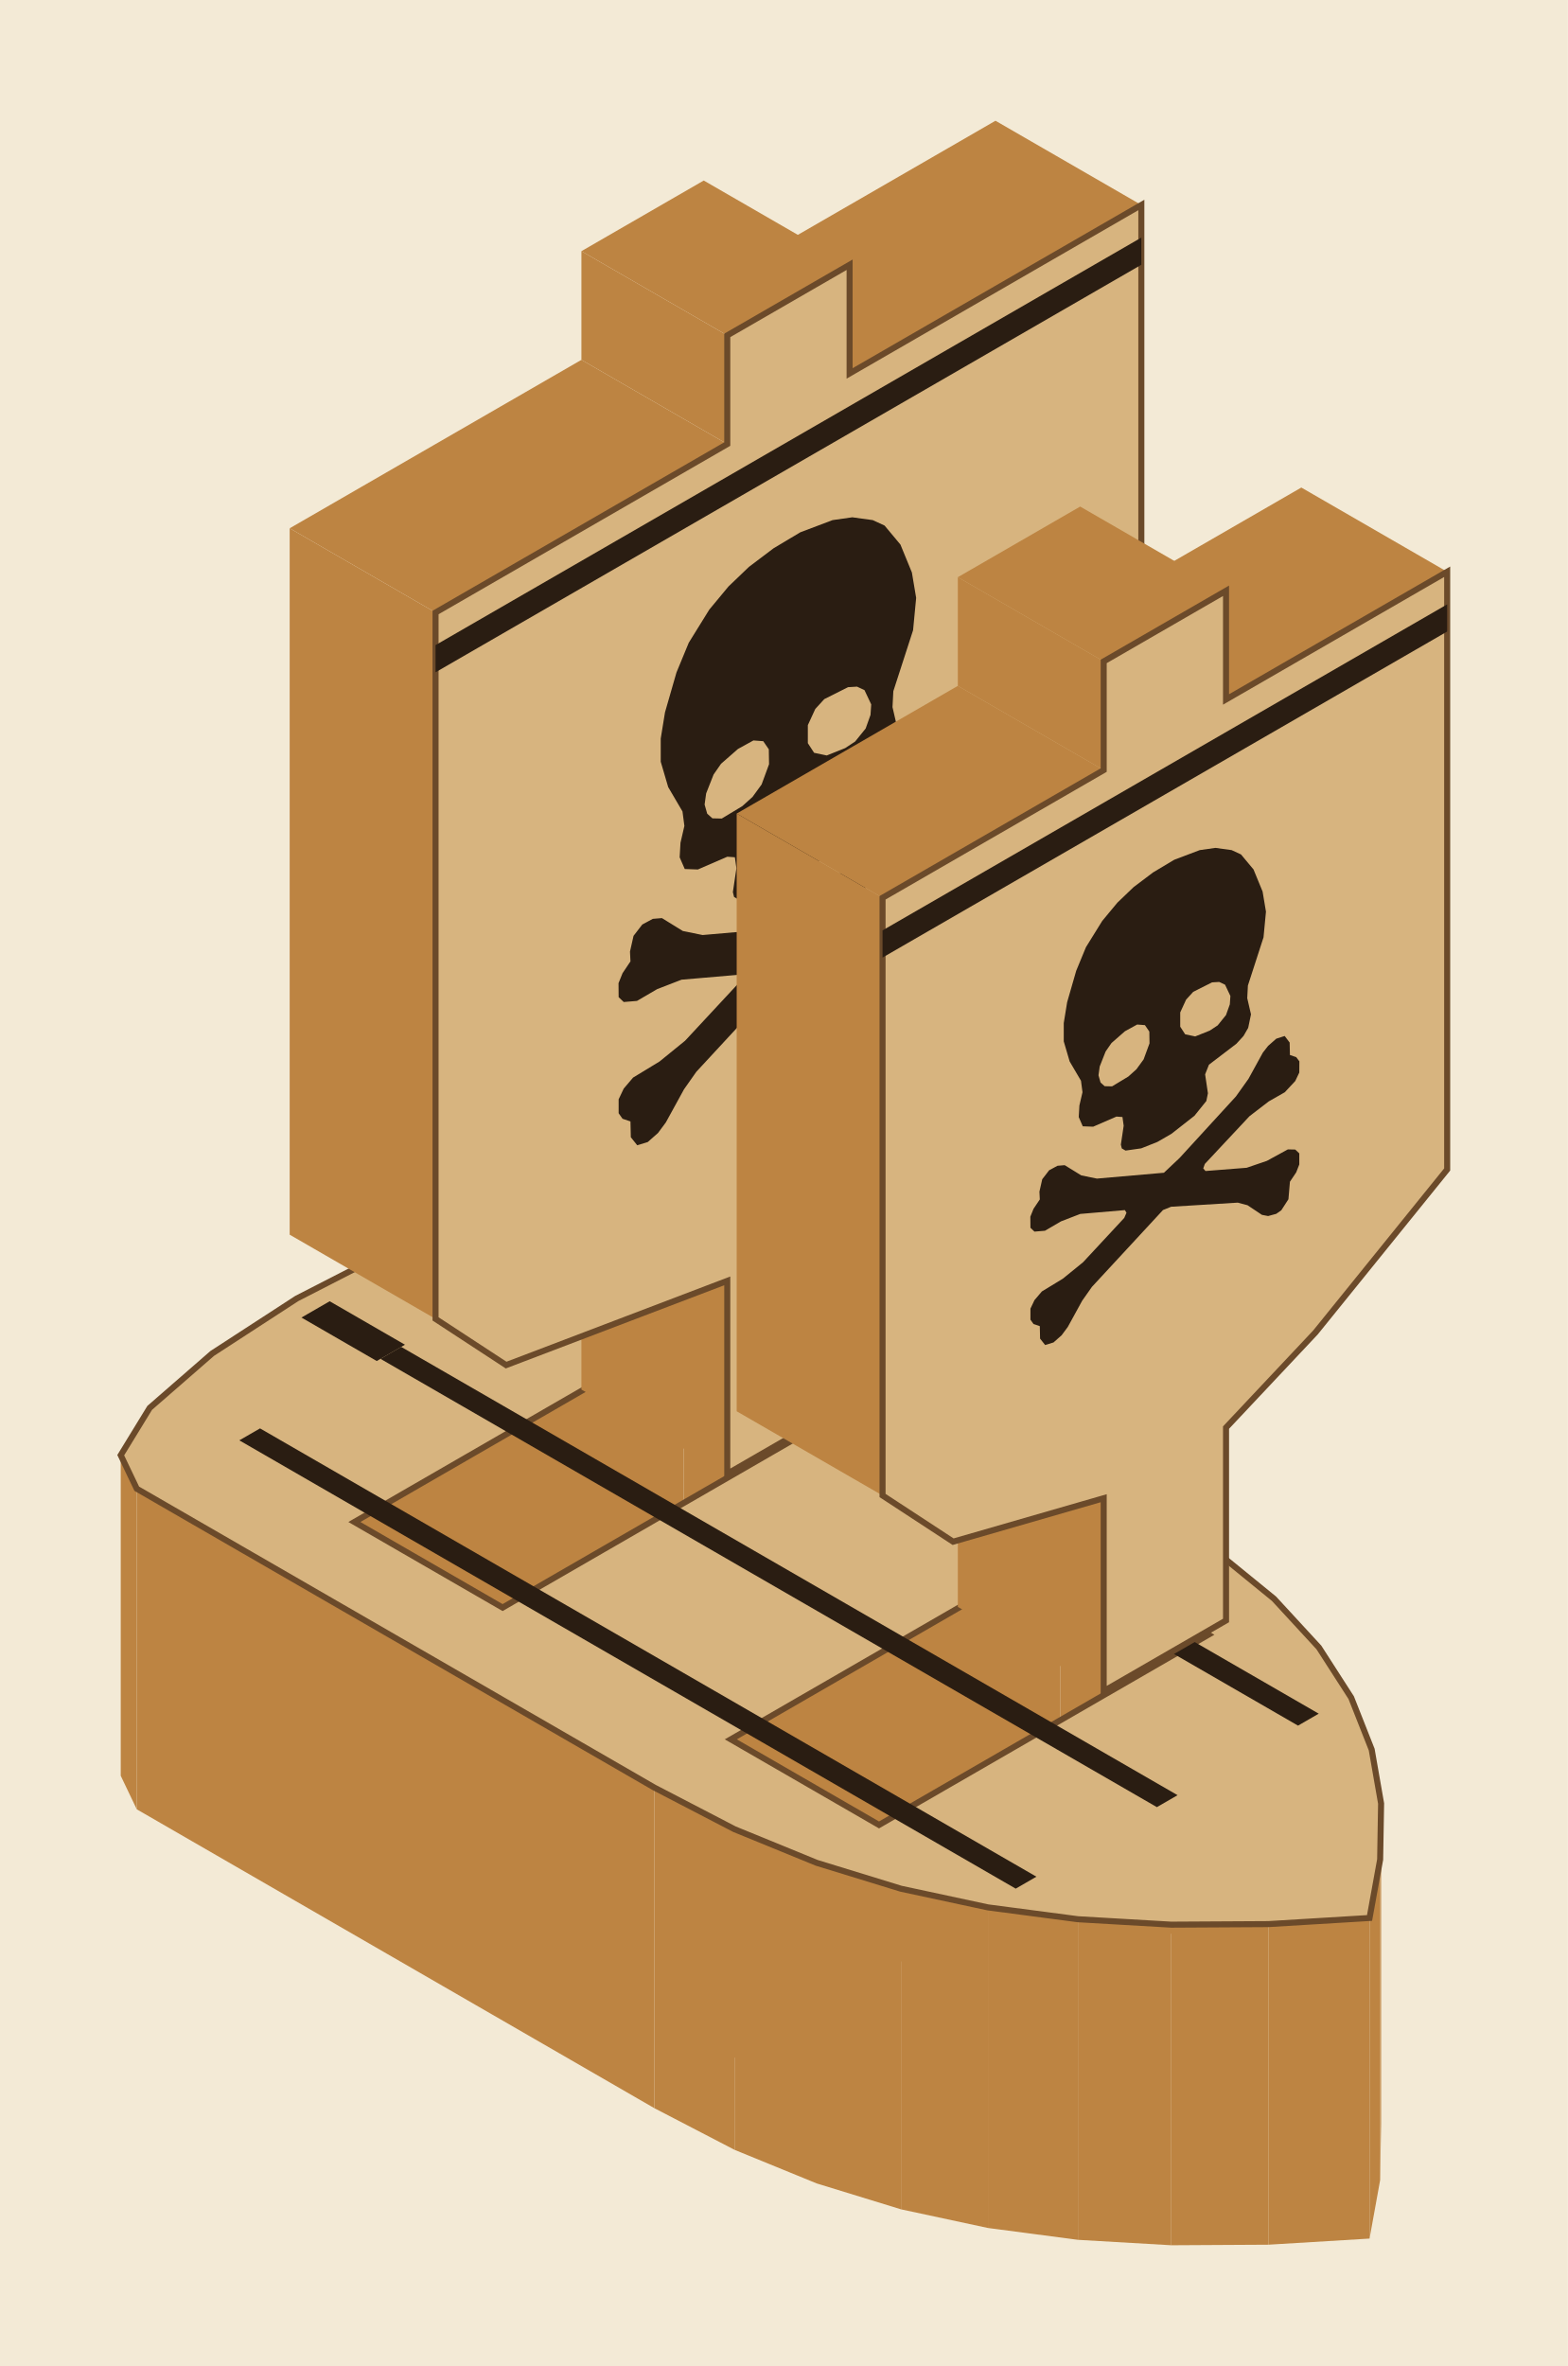
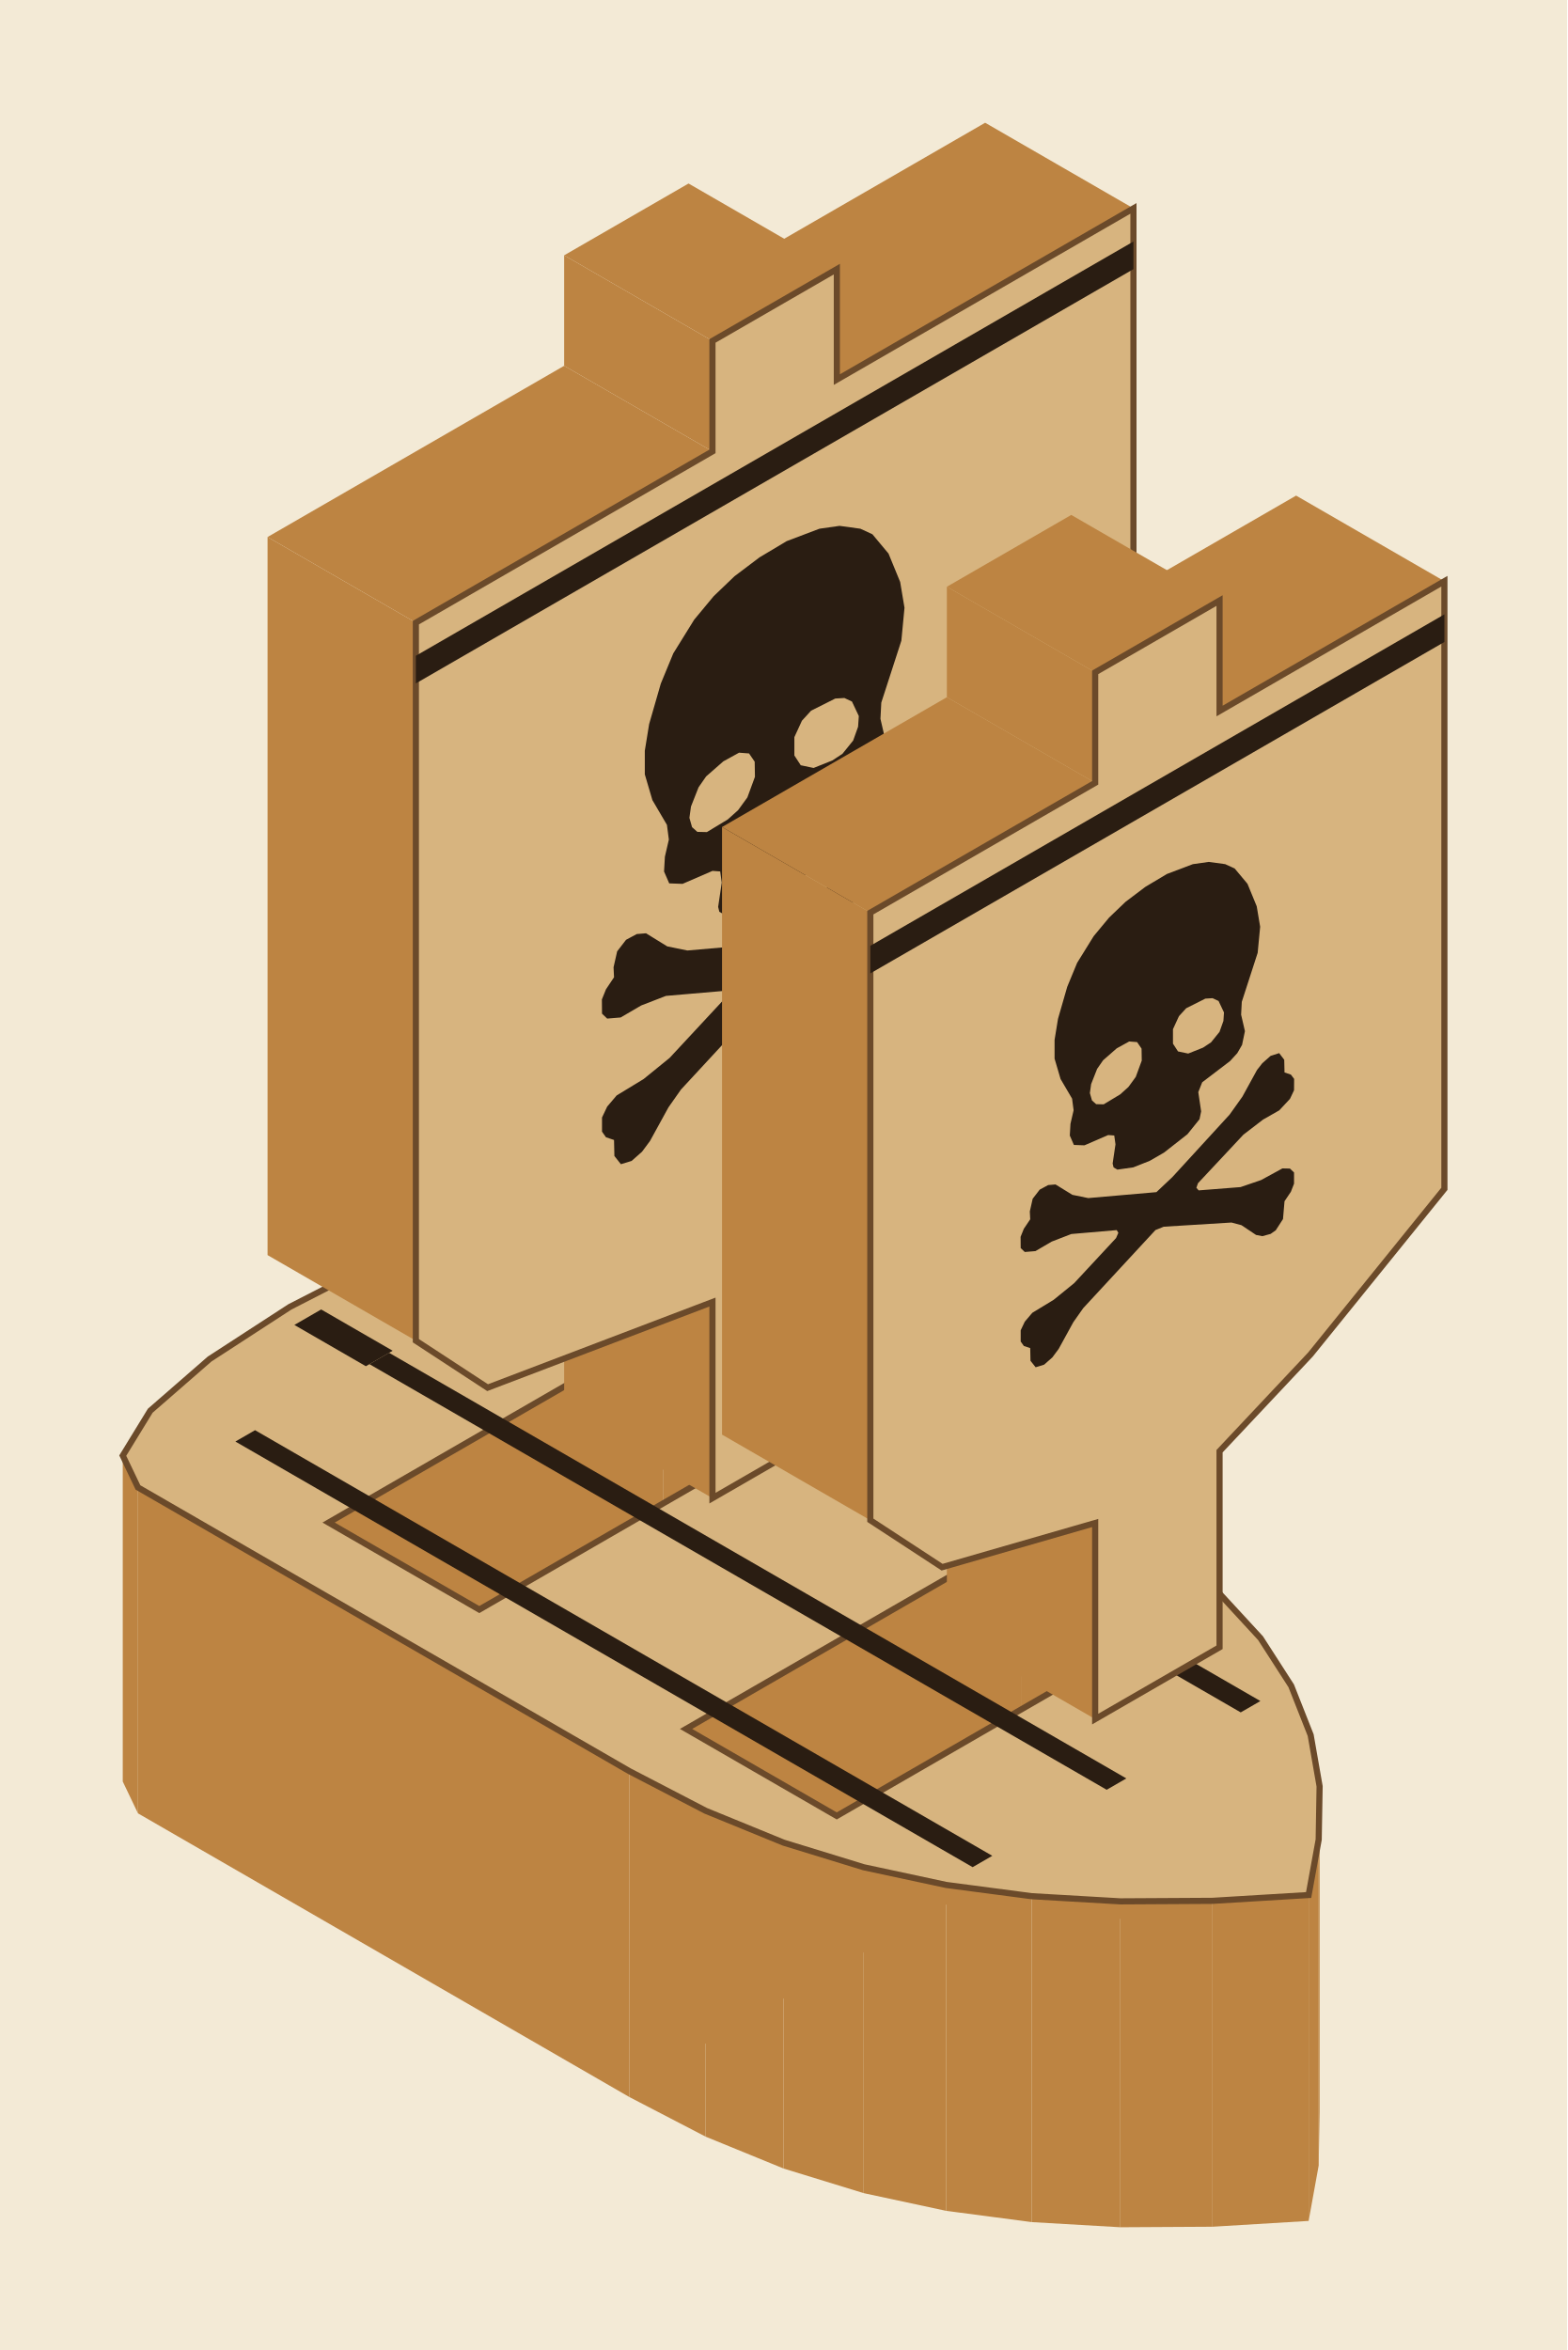
- <svg xmlns="http://www.w3.org/2000/svg" width="259.724" height="391.88" viewBox="0 0 259.724 391.88">
-   <rect width="259.724" height="391.88" fill="#f3ead6" />
-   <path d="M20 241.02L22.655 246.575L22.655 299.675L20 294.12Z" fill="hsl(32,48%,50%)" />
-   <path d="M22.655 246.575L108.391 296.075L108.391 349.175L22.655 299.675Z" fill="hsl(32,48%,50%)" />
-   <path d="M108.391 296.075L121.679 302.976L121.679 356.076L108.391 349.175Z" fill="hsl(32,48%,50%)" />
-   <path d="M121.679 302.976L135.277 308.537L135.277 361.637L121.679 356.076Z" fill="hsl(32,48%,50%)" />
-   <path d="M135.277 308.537L149.247 312.829L149.247 365.929L135.277 361.637Z" fill="hsl(32,48%,50%)" />
-   <path d="M149.247 312.829L163.653 315.92L163.653 369.02L149.247 365.929Z" fill="hsl(32,48%,50%)" />
-   <path d="M163.653 315.92L178.555 317.881L178.555 370.981L163.653 369.02Z" fill="hsl(32,48%,50%)" />
-   <path d="M178.555 317.881L194.016 318.78L194.016 371.88L178.555 370.981Z" fill="hsl(32,48%,50%)" />
-   <path d="M194.016 318.78L210.098 318.689L210.098 371.789L194.016 371.88Z" fill="hsl(32,48%,50%)" />
-   <path d="M210.098 318.689L226.864 317.675L226.864 370.775L210.098 371.789Z" fill="hsl(32,48%,50%)" />
-   <path d="M226.864 317.675L228.619 307.995L228.619 361.095L226.864 370.775Z" fill="hsl(32,48%,50%)" />
-   <path d="M228.619 307.995L228.778 298.71L228.778 351.81L228.619 361.095Z" fill="hsl(32,48%,50%)" />
-   <path d="M113.263 220.587L137.815 234.763L137.815 287.862L113.263 273.688Z" fill="hsl(32,48%,50%)" />
-   <path d="M58.703 252.087L113.263 220.587L113.263 273.688L58.703 305.188Z" fill="hsl(32,48%,50%)" />
-   <path d="M175.617 256.587L200.168 270.763L200.168 323.862L175.617 309.688Z" fill="hsl(32,48%,50%)" />
-   <path d="M121.057 288.088L175.617 256.587L175.617 309.688L121.057 341.188Z" fill="hsl(32,48%,50%)" />
-   <path d="M103.715 199.775L94.094 198.242L80.527 201.013L64.914 206.989L49.155 215.075L35.15 224.173L24.798 233.187L20 241.02L22.655 246.575L108.391 296.075L121.679 302.976L135.277 308.537L149.247 312.829L163.653 315.92L178.555 317.881L194.016 318.78L210.098 318.689L226.864 317.675L228.619 307.995L228.778 298.71L227.22 289.784L223.824 281.18L218.47 272.863L211.037 264.797L201.404 256.946L189.451 249.275L103.715 199.775ZM113.263 220.587L137.815 234.763L83.255 266.263L58.703 252.087ZM175.617 256.587L200.168 270.763L145.609 302.263L121.057 288.088Z" fill="hsl(36,52%,67%)" fill-rule="evenodd" stroke="#6b4a2a" stroke-width="1" />
-   <path d="M89.841 209.585L218.446 283.835L215.016 285.815L86.412 211.565Z" fill="#2a1d12" fill-rule="nonzero" />
-   <path d="M66.458 223.085L195.063 297.335L191.634 299.315L63.029 225.065Z" fill="#2a1d12" fill-rule="nonzero" />
-   <path d="M43.076 236.585L171.681 310.835L168.251 312.815L39.646 238.565Z" fill="#2a1d12" fill-rule="nonzero" />
-   <path d="M54.611 215.525L67.082 222.725L62.405 225.425L49.935 218.225Z" fill="#2a1d12" fill-rule="nonzero" />
-   <path d="M120.472 73.55L72.148 101.45L47.986 87.5L96.31 59.6Z" fill="hsl(32,48%,50%)" />
-   <path d="M72.148 101.45L72.148 218.45L47.986 204.5L47.986 87.5Z" fill="hsl(32,48%,50%)" />
-   <path d="M120.472 212.15L120.472 244.1L96.31 230.15L96.31 198.2Z" fill="hsl(32,48%,50%)" />
-   <path d="M189.062 33.95L140.737 61.85L116.575 47.9L164.9 20Z" fill="hsl(32,48%,50%)" />
-   <path d="M140.737 43.85L120.472 55.55L96.31 41.6L116.575 29.9Z" fill="hsl(32,48%,50%)" />
-   <path d="M120.472 55.55L120.472 73.55L96.31 59.6L96.31 41.6Z" fill="hsl(32,48%,50%)" />
-   <path d="M120.472 73.55L72.148 101.45L72.148 218.45L83.84 226.1L120.472 212.15L120.472 244.1L140.737 232.4L140.737 200.45L167.238 177.95L189.062 150.95L189.062 33.95L140.737 61.85L140.737 43.85L120.472 55.55Z" fill="hsl(36,52%,67%)" fill-rule="evenodd" stroke="#6b4a2a" stroke-width="1" />
-   <path d="M72.148 106.85L189.062 39.35L189.062 43.85L72.148 111.35Z" fill="#2a1d12" fill-rule="nonzero" />
-   <path d="M128.137 90.815L132.564 88.169L137.911 86.145L141.182 85.681L144.571 86.145L146.53 87.05L149.154 90.193L151.054 94.819L151.76 99.026L151.25 104.386L147.979 114.485L147.842 117.12L148.626 120.513L148.038 123.34L147.059 125.036L145.57 126.665L139.831 131.041L139.028 133.065L139.615 137.024L139.282 138.641L136.795 141.728L131.976 145.505L129.038 147.202L125.649 148.547L122.378 149.011L121.595 148.559L121.399 147.767L121.986 143.809L121.732 141.988L120.478 141.898L115.601 144.012L113.427 143.933L112.584 141.999L112.722 139.591L113.368 136.797L113.054 134.4L110.684 130.363L109.45 126.167L109.45 122.322L110.156 117.979L112.056 111.386L114.093 106.456L117.501 100.959L120.674 97.137L124.063 93.891ZM122.241 124.052L119.44 126.506L118.206 128.282L116.972 131.414L116.717 133.258L117.148 134.773L118.01 135.542L119.558 135.576L122.966 133.518L124.65 132.002L126.159 129.933L127.393 126.574L127.353 124.109L126.433 122.763L124.807 122.639ZM136.54 115.797L135.051 117.425L133.817 120.105L133.817 123.091L134.855 124.686L136.951 125.127L140.007 123.905L141.652 122.82L143.396 120.66L144.199 118.409L144.316 116.668L143.2 114.304L141.966 113.727L140.477 113.818ZM106.395 153.127L108.138 152.189L109.646 152.064L113.113 154.202L116.384 154.869L130.409 153.648L133.68 150.56L145.472 137.691L148.097 134.004L151.113 128.508L152.21 127.106L153.914 125.602L155.677 125.036L156.715 126.405L156.774 129.017L158.086 129.458L158.752 130.34L158.733 132.681L157.89 134.456L155.697 136.809L152.347 138.72L148.312 141.819L138.969 151.804L138.636 152.743L139.106 153.286L147.725 152.607L151.955 151.16L156.343 148.762L157.89 148.796L158.733 149.599L158.733 151.906L158.086 153.568L156.774 155.525L156.461 159.189L154.972 161.496L153.914 162.242L152.21 162.706L150.917 162.457L147.901 160.444L145.864 159.901L131.917 160.761L130.213 161.451L115.346 177.521L113.309 180.416L110.293 185.912L109 187.654L107.296 189.158L105.552 189.689L104.495 188.355L104.436 185.742L103.124 185.301L102.477 184.385L102.477 182.078L103.319 180.303L104.867 178.482L109.255 175.813L113.485 172.375L122.104 163.102L122.574 162.016L122.241 161.462L112.898 162.265L108.863 163.826L105.513 165.782L103.319 165.963L102.477 165.16L102.458 162.842L103.124 161.191L104.436 159.234L104.358 157.606L104.945 155.005Z" fill="#2a1d12" fill-rule="nonzero" />
-   <path d="M182.826 127.55L146.193 148.7L122.031 134.75L158.664 113.6Z" fill="hsl(32,48%,50%)" />
-   <path d="M146.193 148.7L146.193 247.7L122.031 233.75L122.031 134.75Z" fill="hsl(32,48%,50%)" />
-   <path d="M182.826 248.15L182.826 280.1L158.664 266.15L158.664 234.2Z" fill="hsl(32,48%,50%)" />
-   <path d="M239.724 94.7L203.091 115.85L178.929 101.9L215.562 80.75Z" fill="hsl(32,48%,50%)" />
-   <path d="M203.091 97.85L182.826 109.55L158.664 95.6L178.929 83.9Z" fill="hsl(32,48%,50%)" />
-   <path d="M182.826 109.55L182.826 127.55L158.664 113.6L158.664 95.6Z" fill="hsl(32,48%,50%)" />
-   <path d="M182.826 127.55L146.193 148.7L146.193 247.7L157.885 255.35L182.826 248.15L182.826 280.1L203.091 268.4L203.091 236.45L217.9 220.7L239.724 193.7L239.724 94.7L203.091 115.85L203.091 97.85L182.826 109.55Z" fill="hsl(36,52%,67%)" fill-rule="evenodd" stroke="#6b4a2a" stroke-width="1" />
-   <path d="M146.193 154.1L239.724 100.1L239.724 104.6L146.193 158.6Z" fill="#2a1d12" fill-rule="nonzero" />
-   <path d="M191.005 144.5L194.509 142.405L198.743 140.802L201.332 140.435L204.015 140.802L205.566 141.518L207.644 144.007L209.148 147.669L209.706 150.999L209.303 155.243L206.713 163.238L206.605 165.324L207.225 168.01L206.76 170.248L205.985 171.591L204.806 172.88L200.263 176.345L199.627 177.948L200.092 181.081L199.828 182.361L197.859 184.806L194.044 187.796L191.718 189.139L189.036 190.204L186.446 190.571L185.826 190.213L185.671 189.586L186.136 186.453L185.934 185.011L184.942 184.94L181.081 186.614L179.359 186.551L178.693 185.02L178.801 183.113L179.313 180.902L179.065 179.004L177.188 175.808L176.211 172.486L176.211 169.442L176.77 166.005L178.274 160.785L179.887 156.882L182.585 152.53L185.097 149.504L187.78 146.935ZM186.337 170.812L184.12 172.755L183.143 174.161L182.166 176.641L181.964 178.1L182.306 179.3L182.988 179.908L184.213 179.935L186.911 178.306L188.245 177.106L189.439 175.468L190.416 172.809L190.385 170.857L189.656 169.792L188.369 169.693ZM197.657 164.277L196.479 165.566L195.502 167.688L195.502 170.051L196.324 171.314L197.983 171.663L200.402 170.696L201.705 169.836L203.085 168.126L203.721 166.345L203.814 164.966L202.93 163.095L201.953 162.638L200.774 162.71ZM173.792 193.83L175.172 193.087L176.366 192.988L179.111 194.681L181.701 195.209L192.804 194.242L195.393 191.798L204.728 181.609L206.806 178.691L209.194 174.34L210.063 173.229L211.412 172.039L212.808 171.591L213.629 172.674L213.676 174.743L214.715 175.092L215.242 175.79L215.227 177.643L214.56 179.049L212.823 180.911L210.171 182.424L206.977 184.877L199.58 192.783L199.317 193.526L199.689 193.955L206.512 193.418L209.861 192.272L213.335 190.374L214.56 190.401L215.227 191.037L215.227 192.863L214.715 194.179L213.676 195.728L213.428 198.629L212.249 200.455L211.412 201.046L210.063 201.413L209.039 201.216L206.651 199.623L205.039 199.193L193.998 199.873L192.649 200.419L180.879 213.141L179.266 215.433L176.878 219.784L175.855 221.163L174.506 222.354L173.126 222.775L172.288 221.718L172.242 219.65L171.203 219.301L170.691 218.576L170.691 216.749L171.358 215.344L172.583 213.902L176.056 211.79L179.406 209.068L186.229 201.726L186.601 200.867L186.337 200.428L178.941 201.064L175.746 202.299L173.095 203.848L171.358 203.992L170.691 203.356L170.675 201.521L171.203 200.213L172.242 198.665L172.18 197.375L172.645 195.316Z" fill="#2a1d12" fill-rule="nonzero" />
+ <svg xmlns="http://www.w3.org/2000/svg" width="255.331" height="382.897" viewBox="0 0 255.331 382.897">
+   <rect width="255.331" height="382.897" fill="#f3ead6" />
+   <path d="M20 237.17L22.48 242.358L22.48 295.458L20 290.27Z" fill="hsl(32,48%,50%)" />
+   <path d="M22.48 242.358L102.558 288.591L102.558 341.691L22.48 295.458Z" fill="hsl(32,48%,50%)" />
+   <path d="M102.558 288.591L114.968 295.036L114.968 348.136L102.558 341.691Z" fill="hsl(32,48%,50%)" />
+   <path d="M114.968 295.036L127.668 300.23L127.668 353.33L114.968 348.136Z" fill="hsl(32,48%,50%)" />
+   <path d="M127.668 300.23L140.717 304.239L140.717 357.339L127.668 353.33Z" fill="hsl(32,48%,50%)" />
+   <path d="M140.717 304.239L154.171 307.126L154.171 360.226L140.717 357.339Z" fill="hsl(32,48%,50%)" />
+   <path d="M154.171 307.126L168.09 308.957L168.09 362.057L154.171 360.226Z" fill="hsl(32,48%,50%)" />
+   <path d="M168.09 308.957L182.531 309.797L182.531 362.897L168.09 362.057Z" fill="hsl(32,48%,50%)" />
+   <path d="M182.531 309.797L197.552 309.712L197.552 362.812L182.531 362.897Z" fill="hsl(32,48%,50%)" />
+   <path d="M197.552 309.712L213.211 308.765L213.211 361.865L197.552 362.812Z" fill="hsl(32,48%,50%)" />
+   <path d="M213.211 308.765L214.85 299.724L214.85 352.824L213.211 361.865Z" fill="hsl(32,48%,50%)" />
+   <path d="M214.85 299.724L214.999 291.052L214.999 344.152L214.85 352.824Z" fill="hsl(32,48%,50%)" />
+   <path d="M108.098 216.578L132.65 230.753L132.65 283.853L108.098 269.678Z" fill="hsl(32,48%,50%)" />
+   <path d="M53.538 248.078L108.098 216.578L108.098 269.678L53.538 301.178Z" fill="hsl(32,48%,50%)" />
+   <path d="M166.336 250.202L190.888 264.377L190.888 317.477L166.336 303.302Z" fill="hsl(32,48%,50%)" />
+   <path d="M111.777 281.702L166.336 250.202L166.336 303.302L111.777 334.802Z" fill="hsl(32,48%,50%)" />
+   <path d="M98.19 198.646L89.204 197.215L76.532 199.802L61.95 205.384L47.231 212.937L34.15 221.435L24.482 229.854L20 237.17L22.48 242.358L102.558 288.591L114.968 295.036L127.668 300.23L140.717 304.239L154.171 307.126L168.09 308.957L182.531 309.797L197.552 309.712L213.211 308.765L214.85 299.724L214.999 291.052L213.543 282.715L210.372 274.679L205.371 266.911L198.428 259.377L189.431 252.045L178.268 244.879L98.19 198.646ZM108.098 216.578L132.65 230.753L78.09 262.253L53.538 248.078ZM166.336 250.202L190.888 264.377L136.328 295.877L111.777 281.702Z" fill="hsl(36,52%,67%)" fill-rule="evenodd" stroke="#6b4a2a" stroke-width="1" />
+   <path d="M85.232 207.809L205.349 277.158L202.145 279.008L82.029 209.658Z" fill="#2a1d12" fill-rule="nonzero" />
+   <path d="M63.392 220.418L183.509 289.767L180.306 291.617L60.189 222.267Z" fill="#2a1d12" fill-rule="nonzero" />
+   <path d="M41.553 233.027L161.67 302.376L158.467 304.226L38.35 234.876Z" fill="#2a1d12" fill-rule="nonzero" />
+   <path d="M52.327 213.357L63.975 220.082L59.607 222.604L47.959 215.879Z" fill="#2a1d12" fill-rule="nonzero" />
+   <path d="M116.079 73.55L67.755 101.45L43.593 87.5L91.917 59.6Z" fill="hsl(32,48%,50%)" />
+   <path d="M67.755 101.45L67.755 218.45L43.593 204.5L43.593 87.5Z" fill="hsl(32,48%,50%)" />
+   <path d="M116.079 212.15L116.079 244.1L91.917 230.15L91.917 198.2Z" fill="hsl(32,48%,50%)" />
+   <path d="M184.668 33.95L136.344 61.85L112.182 47.9L160.506 20Z" fill="hsl(32,48%,50%)" />
+   <path d="M136.344 43.85L116.079 55.55L91.917 41.6L112.182 29.9Z" fill="hsl(32,48%,50%)" />
+   <path d="M116.079 55.55L116.079 73.55L91.917 59.6L91.917 41.6Z" fill="hsl(32,48%,50%)" />
+   <path d="M116.079 73.55L67.755 101.45L67.755 218.45L79.446 226.1L116.079 212.15L116.079 244.1L136.344 232.4L136.344 200.45L162.844 177.95L184.668 150.95L184.668 33.95L136.344 61.85L136.344 43.85L116.079 55.55Z" fill="hsl(36,52%,67%)" fill-rule="evenodd" stroke="#6b4a2a" stroke-width="1" />
+   <path d="M67.755 106.85L184.668 39.35L184.668 43.85L67.755 111.35Z" fill="#2a1d12" fill-rule="nonzero" />
+   <path d="M123.743 90.815L128.17 88.169L133.518 86.145L136.789 85.681L140.177 86.145L142.136 87.05L144.761 90.193L146.661 94.819L147.366 99.026L146.857 104.386L143.586 114.485L143.449 117.12L144.232 120.513L143.644 123.34L142.665 125.036L141.176 126.665L135.437 131.041L134.634 133.065L135.222 137.024L134.889 138.641L132.401 141.728L127.583 145.505L124.645 147.202L121.256 148.547L117.985 149.011L117.201 148.559L117.005 147.767L117.593 143.809L117.338 141.988L116.085 141.898L111.207 144.012L109.033 143.933L108.191 141.999L108.328 139.591L108.974 136.797L108.661 134.4L106.291 130.363L105.057 126.167L105.057 122.322L105.762 117.979L107.662 111.386L109.699 106.456L113.107 100.959L116.281 97.137L119.669 93.891ZM117.848 124.052L115.047 126.506L113.813 128.282L112.579 131.414L112.324 133.258L112.755 134.773L113.617 135.542L115.164 135.576L118.572 133.518L120.257 132.002L121.765 129.933L122.999 126.574L122.96 124.109L122.039 122.763L120.414 122.639ZM132.147 115.797L130.658 117.425L129.424 120.105L129.424 123.091L130.462 124.686L132.558 125.127L135.614 123.905L137.259 122.82L139.002 120.66L139.805 118.409L139.923 116.668L138.806 114.304L137.572 113.727L136.084 113.818ZM102.001 153.127L103.745 152.189L105.253 152.064L108.72 154.202L111.991 154.869L126.016 153.648L129.287 150.56L141.078 137.691L143.703 134.004L146.72 128.508L147.817 127.106L149.521 125.602L151.284 125.036L152.322 126.405L152.381 129.017L153.693 129.458L154.359 130.34L154.339 132.681L153.497 134.456L151.303 136.809L147.954 138.72L143.919 141.819L134.575 151.804L134.242 152.743L134.713 153.286L143.331 152.607L147.562 151.16L151.95 148.762L153.497 148.796L154.339 149.599L154.339 151.906L153.693 153.568L152.381 155.525L152.067 159.189L150.578 161.496L149.521 162.242L147.817 162.706L146.524 162.457L143.507 160.444L141.47 159.901L127.524 160.761L125.82 161.451L110.953 177.521L108.916 180.416L105.899 185.912L104.606 187.654L102.902 189.158L101.159 189.689L100.101 188.355L100.042 185.742L98.73 185.301L98.084 184.385L98.084 182.078L98.926 180.303L100.473 178.482L104.861 175.813L109.092 172.375L117.711 163.102L118.181 162.016L117.848 161.462L108.504 162.265L104.469 163.826L101.12 165.782L98.926 165.963L98.084 165.16L98.064 162.842L98.73 161.191L100.042 159.234L99.964 157.606L100.552 155.005Z" fill="#2a1d12" fill-rule="nonzero" />
+   <path d="M178.433 127.55L141.8 148.7L117.638 134.75L154.271 113.6Z" fill="hsl(32,48%,50%)" />
+   <path d="M141.8 148.7L141.8 247.7L117.638 233.75L117.638 134.75Z" fill="hsl(32,48%,50%)" />
+   <path d="M178.433 248.15L178.433 280.1L154.271 266.15L154.271 234.2Z" fill="hsl(32,48%,50%)" />
+   <path d="M235.331 94.7L198.698 115.85L174.536 101.9L211.169 80.75Z" fill="hsl(32,48%,50%)" />
+   <path d="M198.698 97.85L178.433 109.55L154.271 95.6L174.536 83.9Z" fill="hsl(32,48%,50%)" />
+   <path d="M178.433 109.55L178.433 127.55L154.271 113.6L154.271 95.6Z" fill="hsl(32,48%,50%)" />
+   <path d="M178.433 127.55L141.8 148.7L141.8 247.7L153.491 255.35L178.433 248.15L178.433 280.1L198.698 268.4L198.698 236.45L213.507 220.7L235.331 193.7L235.331 94.7L198.698 115.85L198.698 97.85L178.433 109.55Z" fill="hsl(36,52%,67%)" fill-rule="evenodd" stroke="#6b4a2a" stroke-width="1" />
+   <path d="M141.8 154.1L235.331 100.1L235.331 104.6L141.8 158.6Z" fill="#2a1d12" fill-rule="nonzero" />
+   <path d="M186.611 144.5L190.116 142.405L194.349 140.802L196.939 140.435L199.622 140.802L201.172 141.518L203.25 144.007L204.754 147.669L205.313 150.999L204.91 155.243L202.32 163.238L202.211 165.324L202.832 168.01L202.366 170.248L201.591 171.591L200.413 172.88L195.869 176.345L195.233 177.948L195.698 181.081L195.435 182.361L193.466 184.806L189.651 187.796L187.325 189.139L184.642 190.204L182.052 190.571L181.432 190.213L181.277 189.586L181.742 186.453L181.541 185.011L180.548 184.94L176.687 186.614L174.966 186.551L174.299 185.02L174.408 183.113L174.919 180.902L174.671 179.004L172.795 175.808L171.818 172.486L171.818 169.442L172.376 166.005L173.88 160.785L175.493 156.882L178.191 152.53L180.703 149.504L183.386 146.935ZM181.944 170.812L179.726 172.755L178.75 174.161L177.773 176.641L177.571 178.1L177.912 179.3L178.594 179.908L179.819 179.935L182.518 178.306L183.851 177.106L185.045 175.468L186.022 172.809L185.991 170.857L185.262 169.792L183.975 169.693ZM193.264 164.277L192.085 165.566L191.108 167.688L191.108 170.051L191.93 171.314L193.59 171.663L196.009 170.696L197.311 169.836L198.691 168.126L199.327 166.345L199.42 164.966L198.536 163.095L197.559 162.638L196.381 162.71ZM169.399 193.83L170.779 193.087L171.973 192.988L174.718 194.681L177.307 195.209L188.41 194.242L191 191.798L200.335 181.609L202.413 178.691L204.801 174.34L205.669 173.229L207.018 172.039L208.414 171.591L209.236 172.674L209.282 174.743L210.321 175.092L210.849 175.79L210.833 177.643L210.166 179.049L208.43 180.911L205.778 182.424L202.584 184.877L195.187 192.783L194.923 193.526L195.295 193.955L202.118 193.418L205.468 192.272L208.941 190.374L210.166 190.401L210.833 191.037L210.833 192.863L210.321 194.179L209.282 195.728L209.034 198.629L207.856 200.455L207.018 201.046L205.669 201.413L204.646 201.216L202.258 199.623L200.645 199.193L189.604 199.873L188.255 200.419L176.486 213.141L174.873 215.433L172.485 219.784L171.461 221.163L170.112 222.354L168.732 222.775L167.895 221.718L167.848 219.65L166.809 219.301L166.298 218.576L166.298 216.749L166.964 215.344L168.189 213.902L171.663 211.79L175.012 209.068L181.835 201.726L182.208 200.867L181.944 200.428L174.547 201.064L171.353 202.299L168.701 203.848L166.964 203.992L166.298 203.356L166.282 201.521L166.809 200.213L167.848 198.665L167.786 197.375L168.251 195.316Z" fill="#2a1d12" fill-rule="nonzero" />
</svg>
